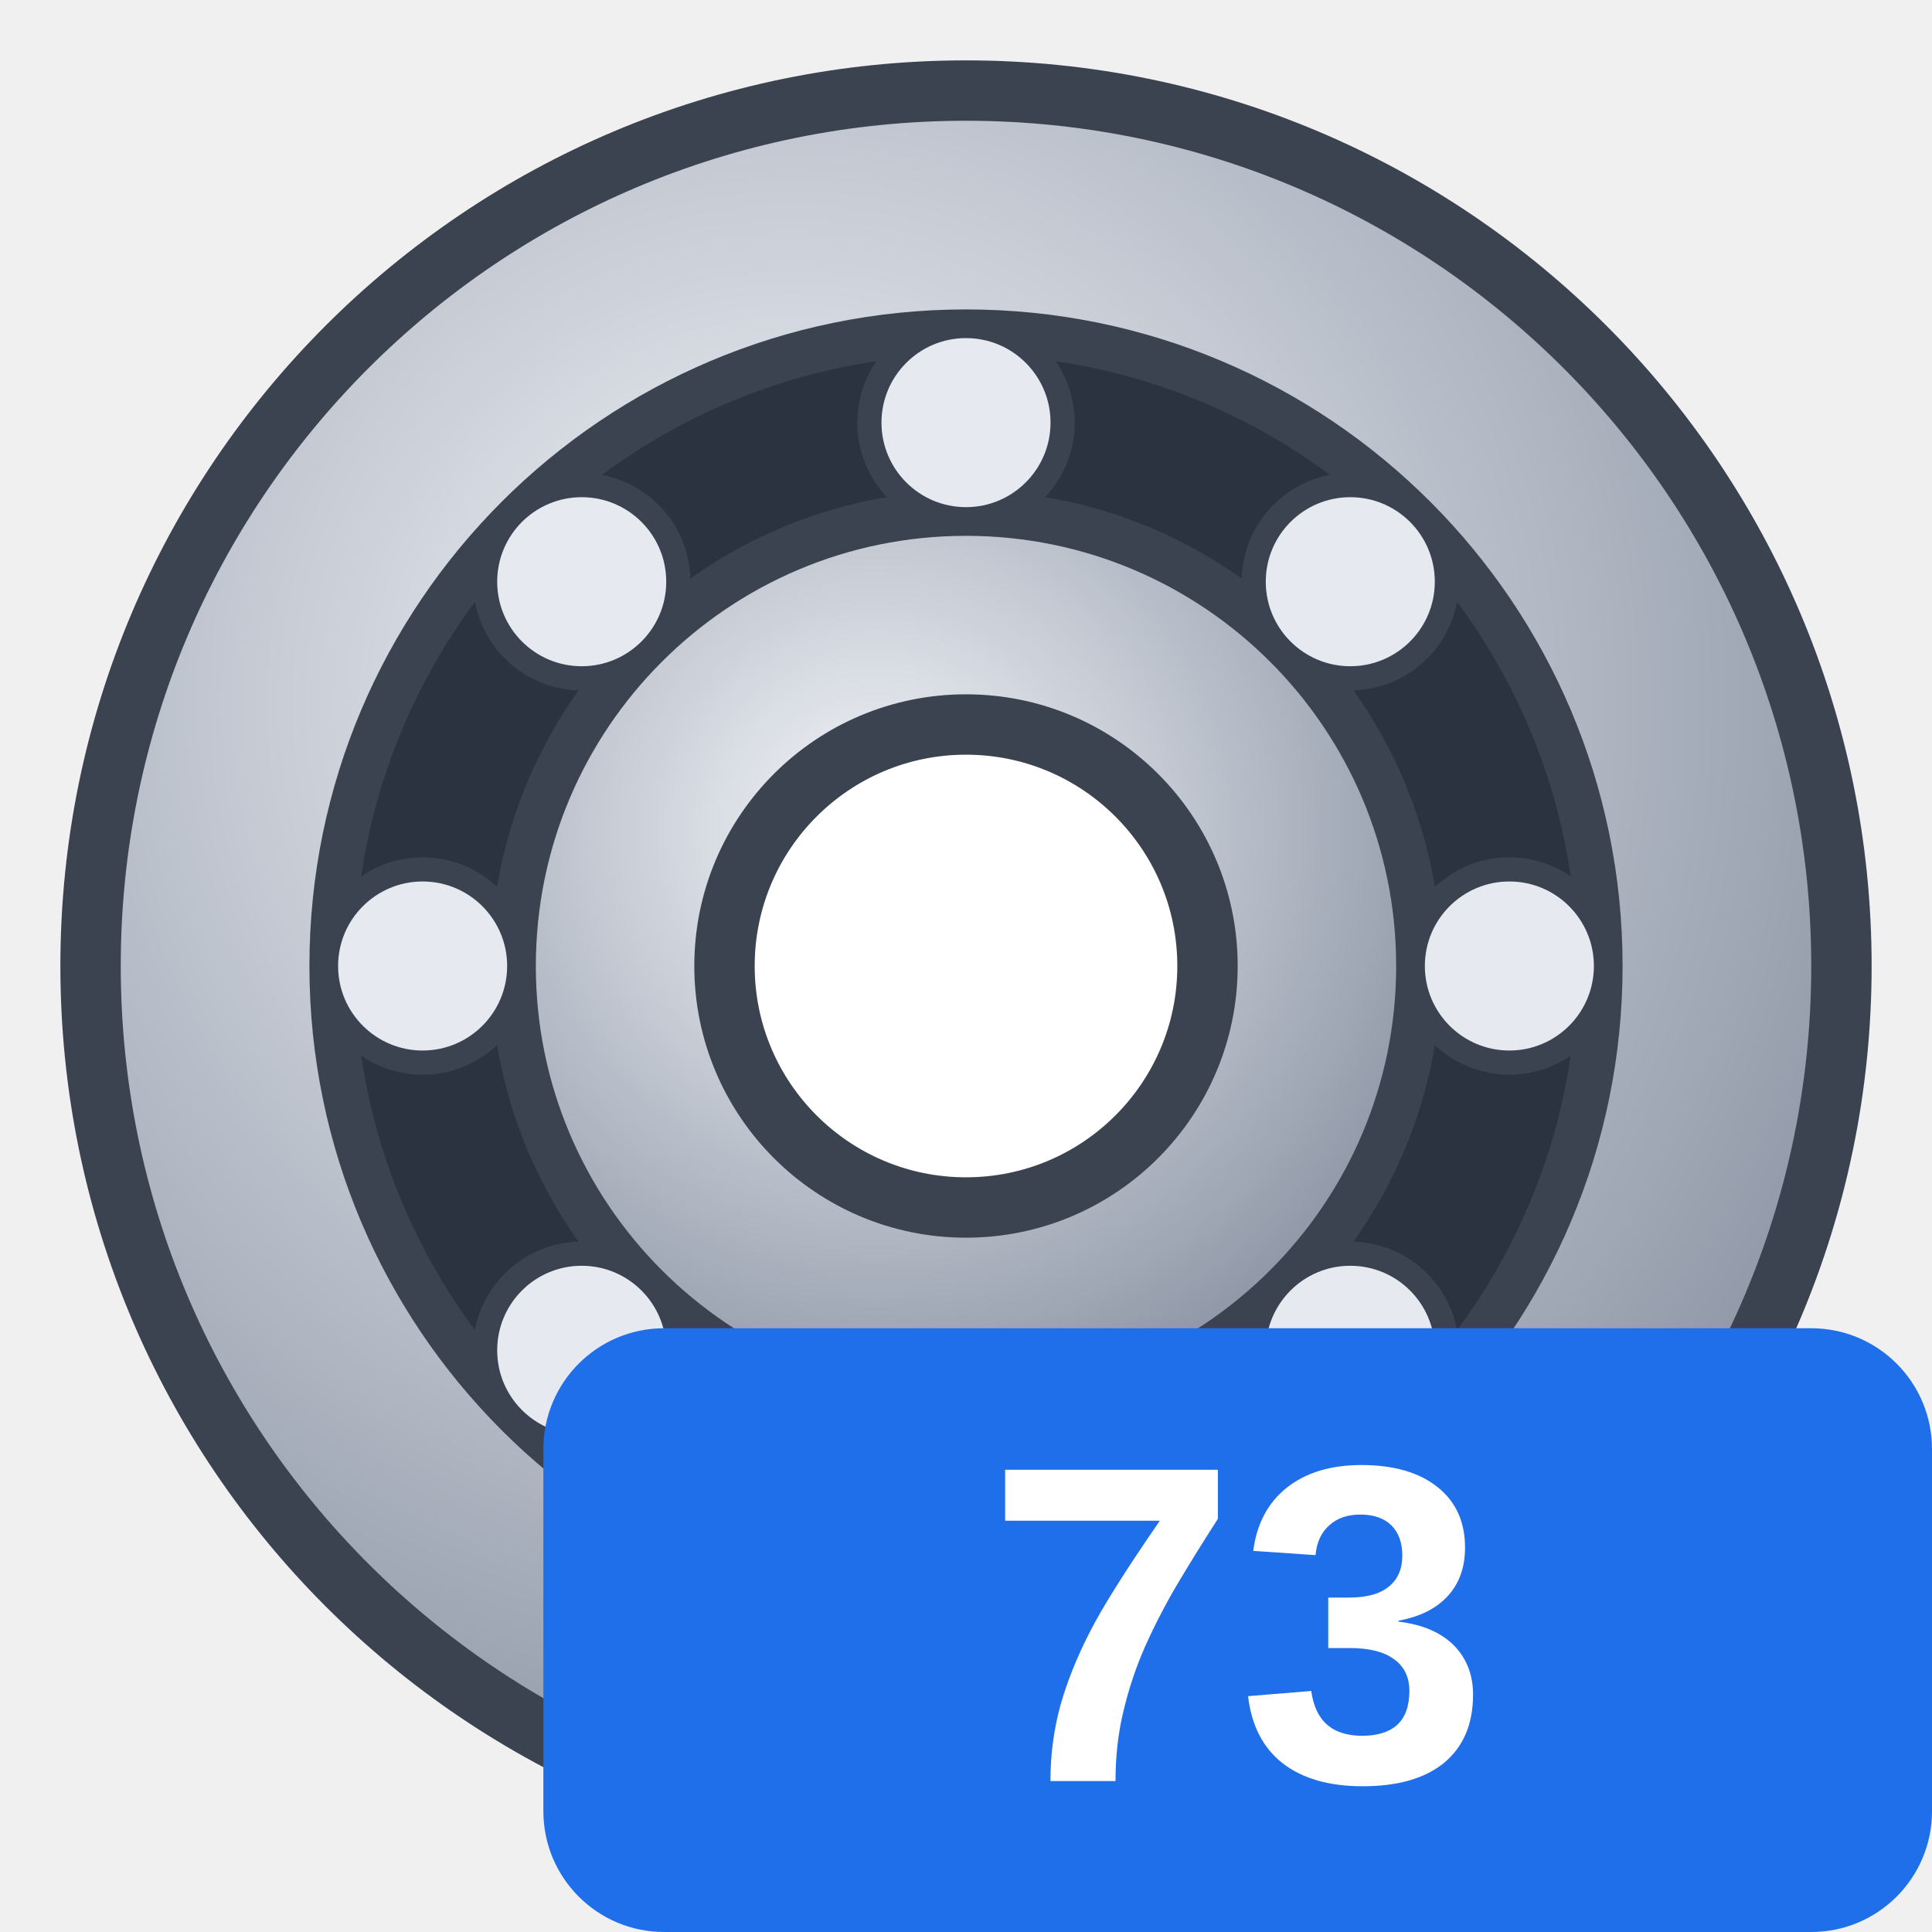
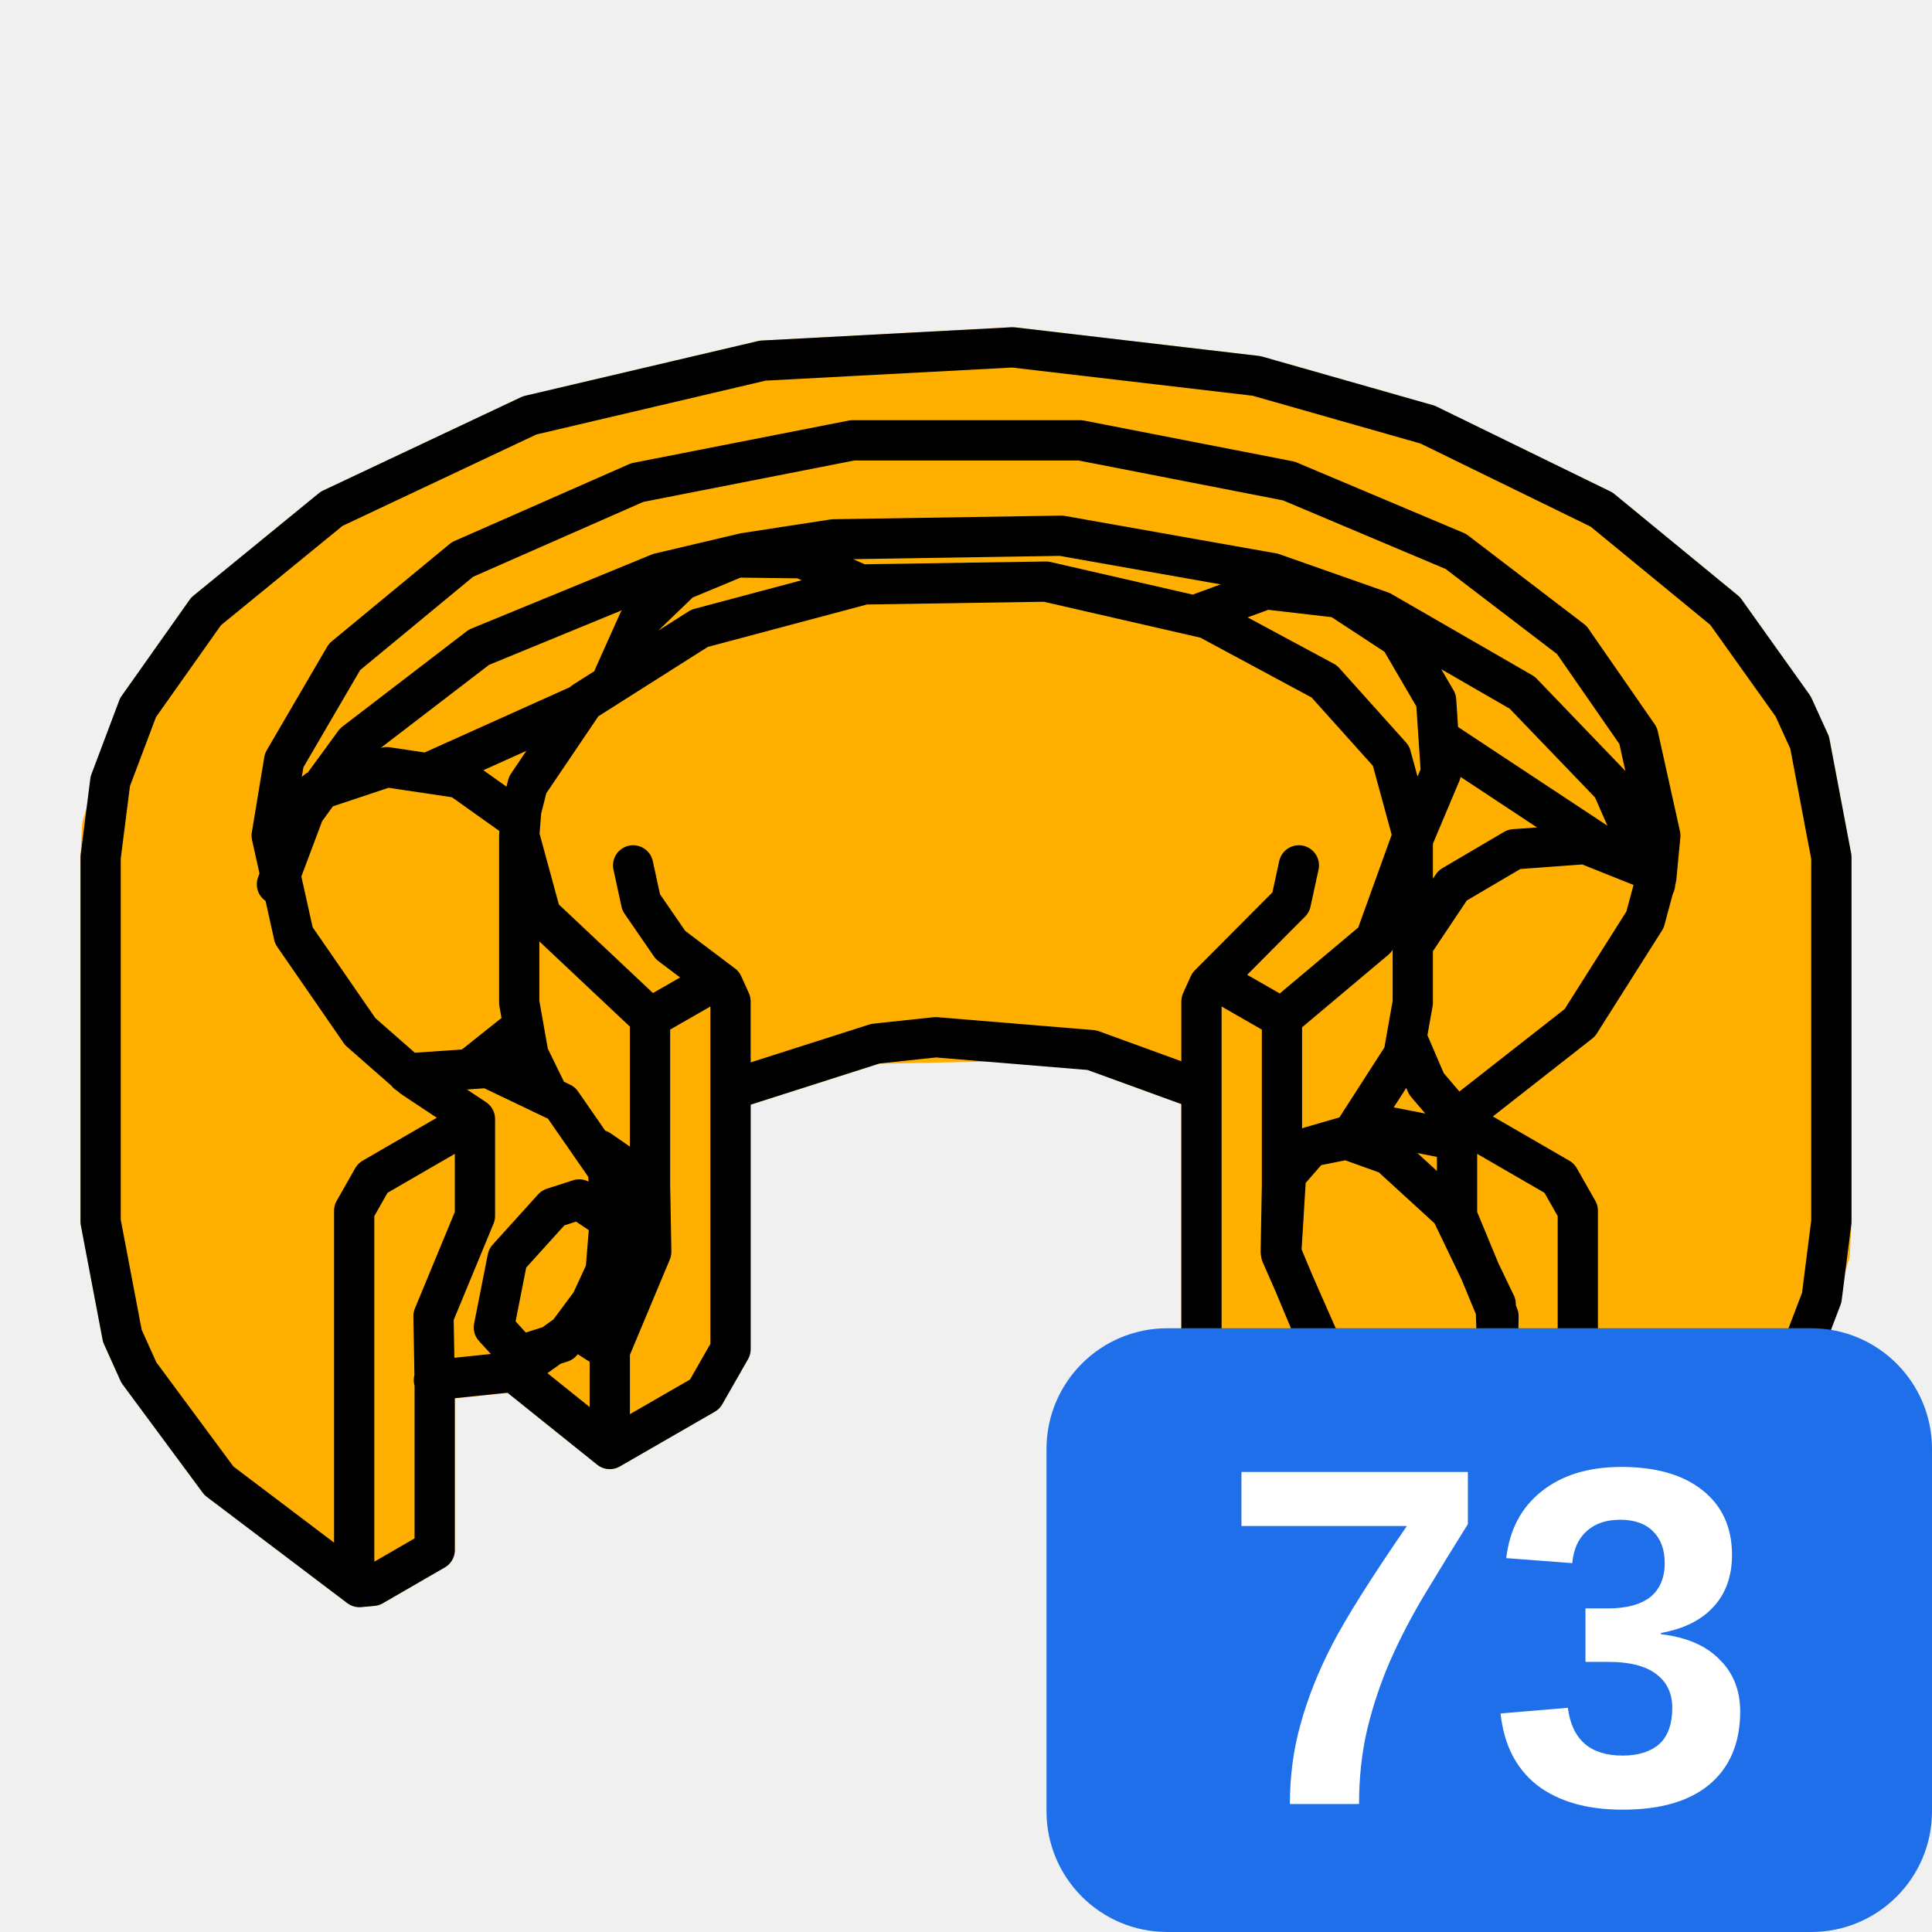
- <svg xmlns="http://www.w3.org/2000/svg" width="64" height="64" viewBox="0 0 64 64">
-   <defs>
-     <radialGradient id="g" cx="40%" cy="35%" r="70%">
-       <stop offset="0" stop-color="#f4f6fa" />
-       <stop offset="1" stop-color="#8a93a3" />
-     </radialGradient>
-   </defs>
-   <circle cx="32" cy="32" r="29" fill="url(#g)" stroke="#3b4250" stroke-width="2" />
-   <circle cx="32" cy="32" r="21" fill="#2c3340" stroke="#3b4250" stroke-width="1.5" />
-   <circle cx="32" cy="32" r="15" fill="url(#g)" stroke="#3b4250" stroke-width="1.5" />
-   <circle cx="32" cy="32" r="8" fill="#ffffff" stroke="#3b4250" stroke-width="2" />
-   <circle cx="50.00" cy="32.00" r="3.2" fill="#e6e9ef" stroke="#3b4250" stroke-width="0.8" />
-   <circle cx="44.73" cy="44.73" r="3.2" fill="#e6e9ef" stroke="#3b4250" stroke-width="0.8" />
-   <circle cx="32.00" cy="50.00" r="3.2" fill="#e6e9ef" stroke="#3b4250" stroke-width="0.8" />
-   <circle cx="19.27" cy="44.73" r="3.2" fill="#e6e9ef" stroke="#3b4250" stroke-width="0.8" />
-   <circle cx="14.00" cy="32.00" r="3.2" fill="#e6e9ef" stroke="#3b4250" stroke-width="0.8" />
-   <circle cx="19.27" cy="19.27" r="3.2" fill="#e6e9ef" stroke="#3b4250" stroke-width="0.8" />
-   <circle cx="32.00" cy="14.00" r="3.2" fill="#e6e9ef" stroke="#3b4250" stroke-width="0.8" />
-   <circle cx="44.73" cy="19.27" r="3.2" fill="#e6e9ef" stroke="#3b4250" stroke-width="0.8" />
-   <rect x="18" y="44" width="46" height="20" rx="4" fill="#1f6feb" />
-   <text x="41" y="59" font-family="Arial,Helvetica,sans-serif" font-size="15" font-weight="bold" fill="#ffffff" text-anchor="middle">73</text>
+ <svg xmlns="http://www.w3.org/2000/svg" width="48" height="48" viewBox="0 0 48 48">
+   <path d="M29.85,27.08 29.85,33.52 30.49,34.64 32.85,36.00 34.32,34.99 34.52,35.12 36.10,35.46 36.49,35.31 37.20,34.79 37.20,38.51 38.74,39.40 39.07,39.43 42.57,36.77 44.56,34.08 45.46,31.14 45.50,30.35 45.50,21.30 44.96,18.45 44.55,17.55 42.86,15.18 39.79,12.66 35.47,10.55 31.22,9.34 25.16,8.63 18.95,8.96 13.16,10.32 8.24,12.64 5.12,15.19 3.43,17.58 2.54,20.52 2.50,21.30 2.50,30.35 3.04,33.19 3.45,34.10 5.44,36.79 8.93,39.43 9.26,39.40 10.80,38.51 10.80,34.37 10.78,34.29 12.77,34.09 15.15,36.00 17.51,34.64 18.15,33.52 18.15,27.08 21.75,25.93 25.71,25.85 27.13,26.09 29.85,27.08 Z" fill="#FFAF00" stroke="#FFAF00" stroke-width="1.0" stroke-linejoin="round" />
+   <path d="M29.85,33.52 30.49,34.64 M17.51,34.64 18.15,33.52 M30.49,34.64 32.85,36.00 M32.85,36.00 32.85,33.56 M32.85,33.56 31.82,31.10 31.85,29.44 M31.85,29.44 31.85,25.29 M31.85,25.29 30.49,24.51 M30.49,24.51 30.04,24.46 M30.04,24.46 29.85,24.88 M29.85,24.88 29.85,33.52 M32.85,36.00 34.32,34.99 M12.77,34.09 15.15,36.00 M17.51,34.64 15.15,36.00 M15.15,36.00 15.15,33.56 M15.15,33.56 16.18,31.10 16.15,29.44 M16.15,29.44 16.15,25.29 M16.15,25.29 17.51,24.51 M18.15,24.88 17.96,24.46 M17.96,24.46 17.51,24.51 M18.15,24.88 18.15,33.52 M32.85,33.56 32.88,33.54 M12.02,26.33 11.94,26.50 M14.32,33.03 15.15,33.56 M31.85,29.44 31.86,29.44 M33.68,28.06 34.87,26.21 M34.87,26.21 35.10,24.91 M12.90,24.91 13.13,26.21 M13.13,26.21 13.57,27.11 M14.89,28.57 16.15,29.44 M31.85,25.29 34.17,23.34 35.10,20.76 M35.10,20.76 34.56,18.78 32.90,16.93 30.00,15.37 25.99,14.45 21.47,14.52 17.38,15.61 14.51,17.43 13.11,19.50 12.95,20.13 12.90,20.76 M12.90,20.76 13.44,22.74 16.15,25.29 M37.20,38.51 38.74,39.40 M10.80,38.51 9.26,39.40 M35.66,22.47 35.10,22.23 M38.74,39.40 39.07,39.43 M39.07,39.43 39.20,39.13 M39.20,39.13 39.20,30.08 M39.20,30.08 38.74,29.27 M38.74,29.27 36.20,27.80 M36.20,27.80 36.20,30.21 M36.20,30.21 37.23,32.70 37.20,34.37 M37.20,34.37 37.20,38.51 M8.80,39.13 8.93,39.43 M8.93,39.43 9.26,39.40 M8.80,39.13 8.80,30.08 M9.26,29.27 8.80,30.08 M9.26,29.27 11.80,27.80 M11.80,27.80 11.80,30.21 M11.80,30.21 10.77,32.70 10.80,34.37 M10.80,34.37 10.80,38.51 M39.87,21.07 35.86,18.42 M14.45,17.49 10.78,19.14 M36.20,27.80 39.25,25.41 40.87,22.85 41.15,21.81 41.25,20.76 M41.25,20.76 40.70,18.28 39.05,15.90 36.17,13.70 32.02,11.95 26.84,10.94 21.18,10.94 15.83,11.99 11.49,13.90 8.56,16.32 7.06,18.89 6.75,20.76 M6.75,20.76 7.30,23.24 8.95,25.63 10.25,26.77 11.80,27.80 M41.12,21.97 40.05,19.53 37.82,17.21 34.32,15.19 31.62,14.24 M31.62,14.24 26.37,13.31 20.71,13.40 18.50,13.74 16.38,14.24 M16.38,14.24 11.90,16.08 8.81,18.45 7.56,20.16 6.88,21.97 M34.52,35.12 32.89,33.57 31.83,31.16 31.95,29.19 32.56,28.49 M32.56,28.49 33.46,28.31 34.52,28.69 M34.52,35.12 35.59,35.49 36.49,35.31 M36.49,35.31 37.22,34.28 37.16,32.40 36.05,30.09 34.52,28.69 M13.74,30.01 12.61,31.26 12.27,32.98 12.91,33.68 13.95,33.35 15.02,31.91 15.15,30.31 14.39,29.80 13.74,30.01 M29.85,27.08 27.13,26.09 23.25,25.77 21.75,25.93 18.15,27.08 M35.10,24.91 35.10,20.76 M12.90,24.91 12.90,20.76 M30.04,24.46 32.07,22.42 32.27,21.50 M15.73,21.50 15.93,22.42 16.66,23.48 17.96,24.46 M39.07,39.43 42.57,36.77 44.56,34.08 45.26,32.24 45.50,30.35 M2.50,30.35 3.04,33.19 3.45,34.10 5.44,36.79 8.93,39.43 M45.50,30.35 45.50,21.30 M2.50,30.35 2.50,21.30 M45.50,21.30 44.96,18.45 44.55,17.55 42.86,15.18 39.79,12.66 35.47,10.55 31.22,9.34 25.16,8.63 18.95,8.96 13.16,10.32 8.24,12.64 5.12,15.19 3.43,17.58 2.74,19.41 2.50,21.30 M36.49,35.31 37.20,34.79 M36.20,28.33 34.36,27.97 32.56,28.49 M41.04,21.63 39.39,20.97 37.62,21.10 36.09,22.00 35.10,23.48 M34.98,25.86 35.44,26.93 36.20,27.82 M33.26,14.85 31.45,14.64 29.73,15.27 M35.10,20.86 35.80,19.20 35.68,17.40 34.77,15.84 33.26,14.85 M18.30,13.85 16.93,14.42 15.86,15.45 15.25,16.81 M21.40,14.53 19.92,13.87 18.30,13.85 M11.77,26.48 12.95,25.54 M12.91,20.39 11.42,19.33 9.61,19.06 7.87,19.64 M10.78,34.29 12.79,34.08 14.43,32.91 15.28,31.07 15.10,29.06 13.95,27.40 12.13,26.53 10.12,26.67" fill="none" stroke="#000000" stroke-width="1.0" stroke-linecap="round" stroke-linejoin="round" />
+   <rect x="26" y="33" width="22" height="15" rx="3" fill="#1f6feb" />
+   <text x="37" y="44.82" font-family="Arial,Helvetica,sans-serif" font-size="12" font-weight="bold" fill="#ffffff" text-anchor="middle">73</text>
</svg>
